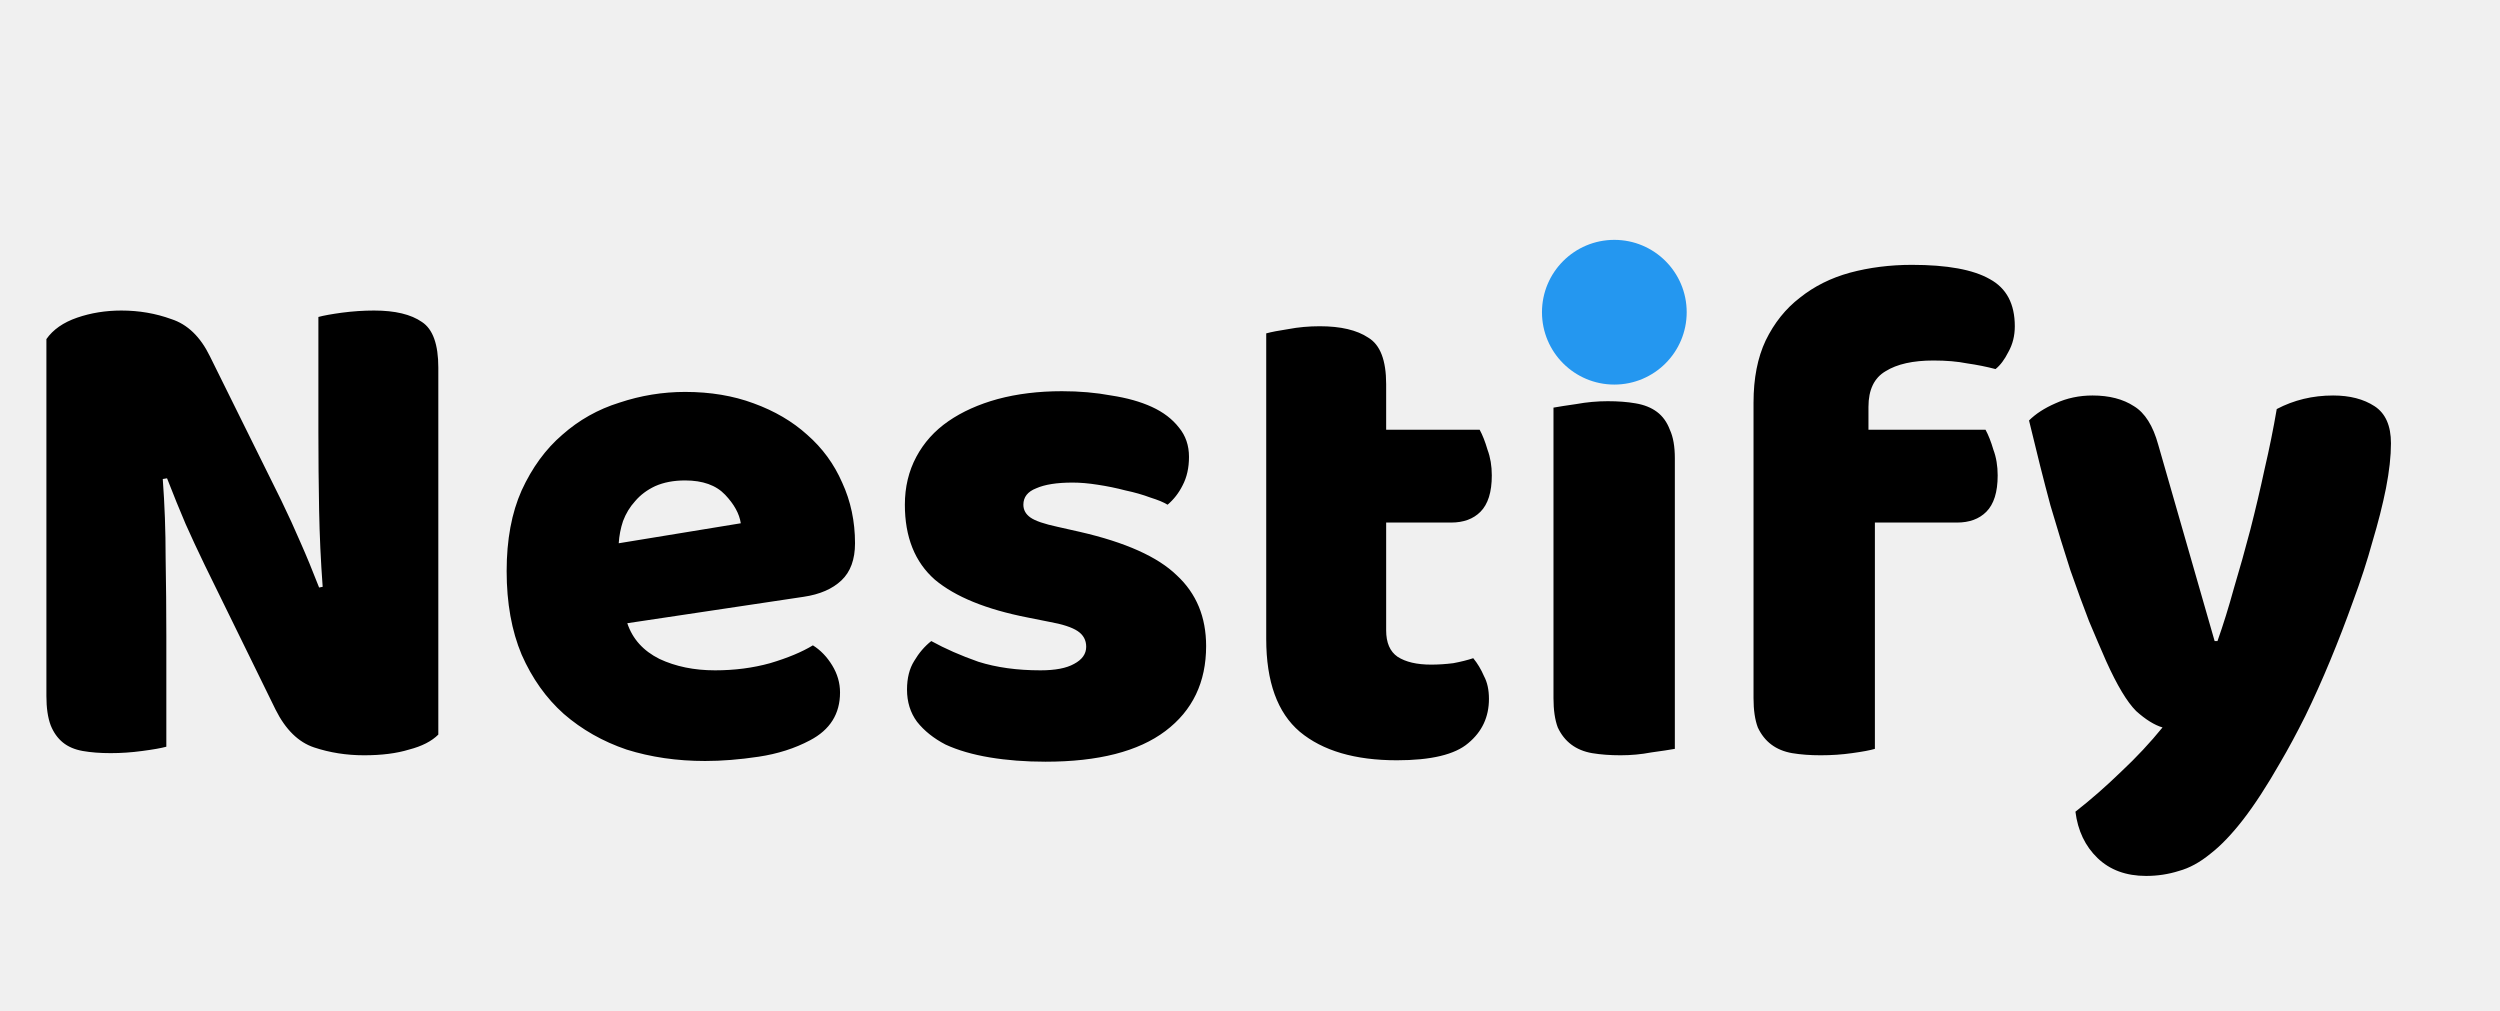
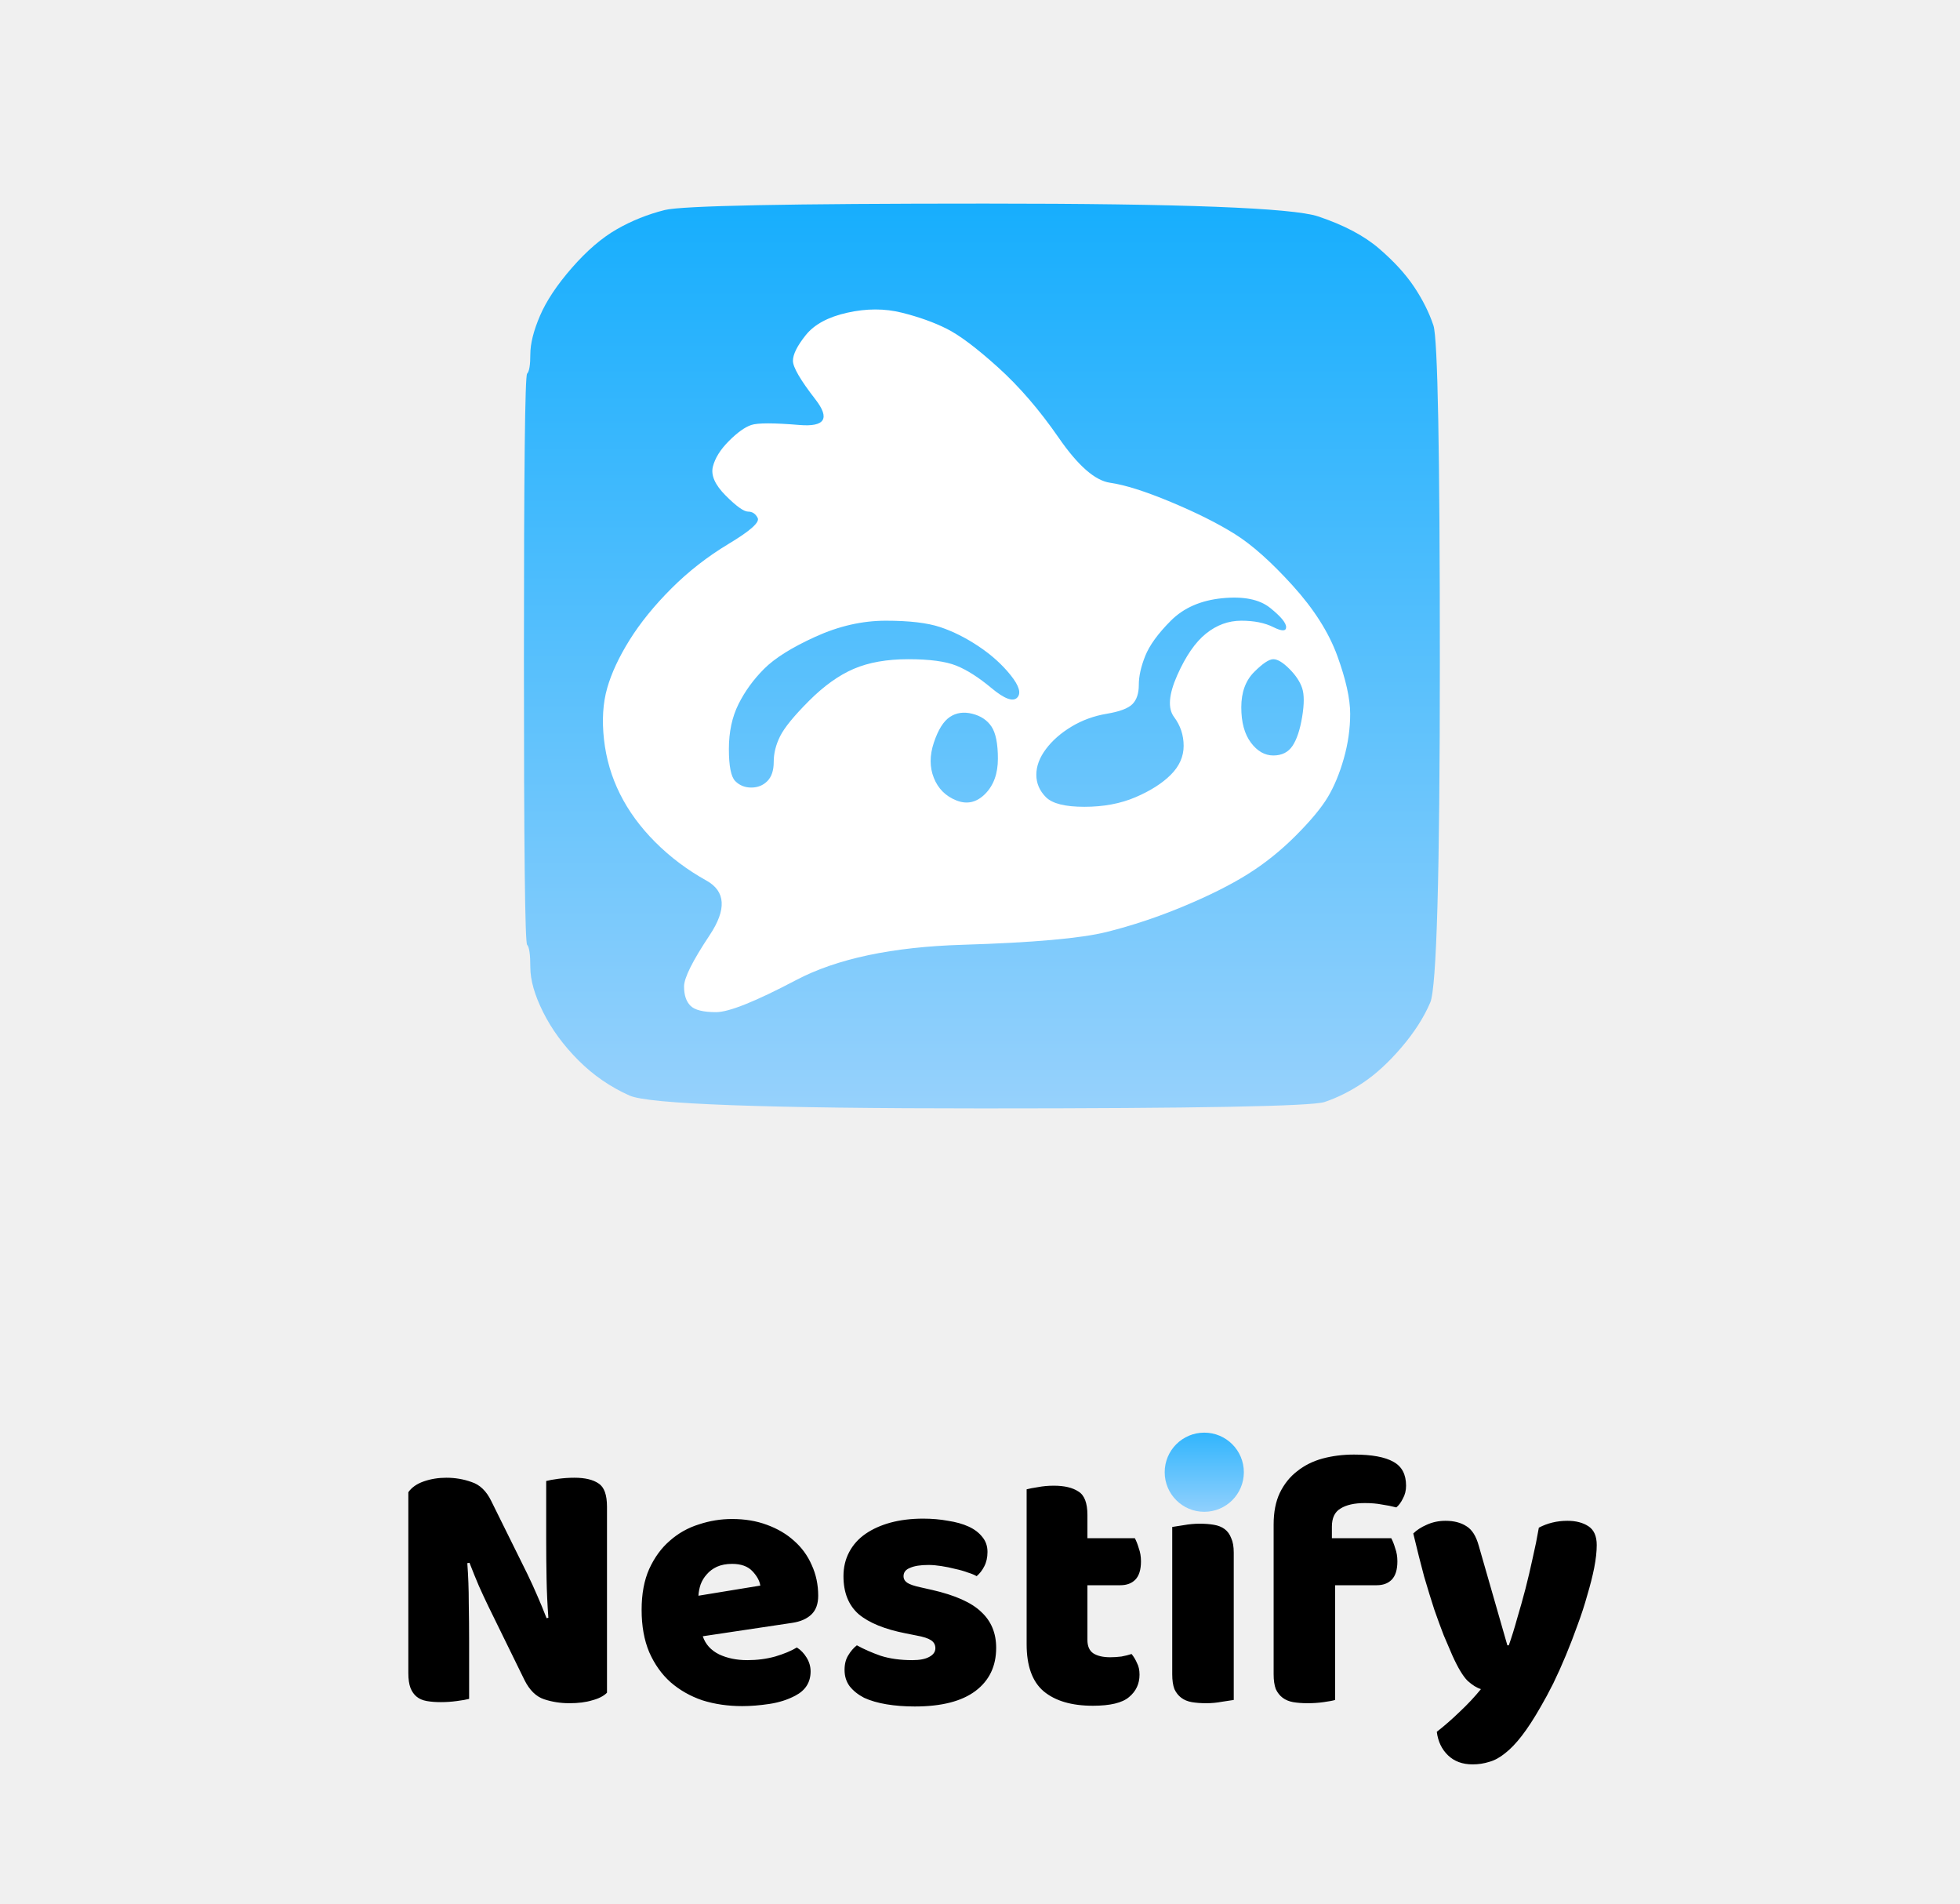
- <svg xmlns="http://www.w3.org/2000/svg" width="1751" height="708" viewBox="0 0 1751 708" fill="none">
-   <path d="M307 514.5C302.333 519.167 295.5 522.667 286.5 525C277.833 527.667 267.333 529 255 529C242.667 529 231 527.167 220 523.5C209 519.833 200 511 193 497L143.5 396C138.5 385.667 134 376 130 367C126 357.667 121.667 347 117 335L114 335.5C115.333 353.5 116 371.833 116 390.5C116.333 409.167 116.5 427.5 116.5 445.5V523C112.833 524 107.167 525 99.5 526C92.167 527 84.833 527.5 77.5 527.5C70.167 527.5 63.667 527 58 526C52.333 525 47.667 523 44 520C40.333 517 37.5 513 35.5 508C33.5 502.667 32.5 495.833 32.5 487.5V237.5C37.167 230.833 44.333 225.833 54 222.5C63.667 219.167 74 217.5 85 217.5C97.333 217.5 109 219.5 120 223.5C131.333 227.167 140.333 235.833 147 249.5L197 350.5C202 360.833 206.5 370.667 210.5 380C214.5 389 218.833 399.5 223.5 411.5L226 411C224.667 393 223.833 375 223.5 357C223.167 339 223 321 223 303V222C226.667 221 232.167 220 239.5 219C247.167 218 254.667 217.5 262 217.5C276.667 217.5 287.833 220.167 295.5 225.5C303.167 230.5 307 241.167 307 257.5V514.5ZM493.855 533C474.189 533 455.855 530.333 438.855 525C422.189 519.333 407.522 511 394.855 500C382.522 489 372.689 475.167 365.355 458.5C358.355 441.833 354.855 422.333 354.855 400C354.855 378 358.355 359.167 365.355 343.5C372.689 327.5 382.189 314.5 393.855 304.5C405.522 294.167 418.855 286.667 433.855 282C448.855 277 464.189 274.5 479.855 274.5C497.522 274.5 513.522 277.167 527.855 282.5C542.522 287.833 555.022 295.167 565.355 304.5C576.022 313.833 584.189 325 589.855 338C595.855 351 598.855 365.167 598.855 380.5C598.855 391.833 595.689 400.5 589.355 406.5C583.022 412.5 574.189 416.333 562.855 418L439.355 436.5C443.022 447.5 450.522 455.833 461.855 461.5C473.189 466.833 486.189 469.5 500.855 469.5C514.522 469.5 527.355 467.833 539.355 464.5C551.689 460.833 561.689 456.667 569.355 452C574.689 455.333 579.189 460 582.855 466C586.522 472 588.355 478.333 588.355 485C588.355 500 581.355 511.167 567.355 518.5C556.689 524.167 544.689 528 531.355 530C518.022 532 505.522 533 493.855 533ZM479.855 336.5C471.855 336.5 464.855 337.833 458.855 340.5C453.189 343.167 448.522 346.667 444.855 351C441.189 355 438.355 359.667 436.355 365C434.689 370 433.689 375.167 433.355 380.5L518.855 366.5C517.855 359.833 514.189 353.167 507.855 346.5C501.522 339.833 492.189 336.5 479.855 336.5ZM844.77 452.5C844.77 477.833 835.27 497.667 816.27 512C797.27 526.333 769.27 533.5 732.27 533.5C718.27 533.5 705.27 532.5 693.27 530.5C681.27 528.5 670.936 525.5 662.27 521.5C653.936 517.167 647.27 511.833 642.27 505.5C637.603 499.167 635.27 491.667 635.27 483C635.27 475 636.936 468.333 640.27 463C643.603 457.333 647.603 452.667 652.27 449C661.936 454.333 672.936 459.167 685.27 463.5C697.936 467.5 712.436 469.5 728.77 469.5C739.103 469.5 746.936 468 752.27 465C757.936 462 760.77 458 760.77 453C760.77 448.333 758.77 444.667 754.77 442C750.77 439.333 744.103 437.167 734.77 435.5L719.77 432.5C690.77 426.833 669.103 418 654.77 406C640.77 393.667 633.77 376.167 633.77 353.5C633.77 341.167 636.436 330 641.77 320C647.103 310 654.603 301.667 664.27 295C673.936 288.333 685.436 283.167 698.77 279.5C712.436 275.833 727.436 274 743.77 274C756.103 274 767.603 275 778.27 277C789.27 278.667 798.77 281.333 806.77 285C814.77 288.667 821.103 293.5 825.77 299.5C830.436 305.167 832.77 312 832.77 320C832.77 327.667 831.27 334.333 828.27 340C825.603 345.333 822.103 349.833 817.77 353.5C815.103 351.833 811.103 350.167 805.77 348.5C800.436 346.5 794.603 344.833 788.27 343.5C781.936 341.833 775.436 340.5 768.77 339.5C762.436 338.5 756.603 338 751.27 338C740.27 338 731.77 339.333 725.77 342C719.77 344.333 716.77 348.167 716.77 353.5C716.77 357.167 718.436 360.167 721.77 362.5C725.103 364.833 731.436 367 740.77 369L756.27 372.5C788.27 379.833 810.936 390 824.27 403C837.936 415.667 844.77 432.167 844.77 452.5ZM970.863 441.5C970.863 450.167 973.53 456.333 978.863 460C984.53 463.667 992.363 465.5 1002.36 465.5C1007.36 465.5 1012.53 465.167 1017.86 464.5C1023.2 463.5 1027.86 462.333 1031.86 461C1034.86 464.667 1037.36 468.833 1039.36 473.5C1041.7 477.833 1042.86 483.167 1042.86 489.5C1042.86 502.167 1038.03 512.5 1028.36 520.5C1019.03 528.5 1002.36 532.5 978.363 532.5C949.03 532.5 926.363 525.833 910.363 512.5C894.697 499.167 886.863 477.5 886.863 447.5V233.5C890.53 232.5 895.697 231.5 902.363 230.5C909.363 229.167 916.697 228.5 924.363 228.5C939.03 228.5 950.363 231.167 958.363 236.5C966.697 241.5 970.863 252.333 970.863 269V301H1036.36C1038.36 304.667 1040.2 309.333 1041.86 315C1043.86 320.333 1044.86 326.333 1044.86 333C1044.86 344.667 1042.2 353.167 1036.86 358.5C1031.86 363.5 1025.03 366 1016.36 366H970.863V441.5ZM1084.06 214.5C1084.06 201.833 1088.23 191.167 1096.56 182.5C1105.23 173.833 1116.56 169.5 1130.56 169.5C1144.56 169.5 1155.73 173.833 1164.06 182.5C1172.73 191.167 1177.06 201.833 1177.06 214.5C1177.06 227.167 1172.73 237.833 1164.06 246.5C1155.73 255.167 1144.56 259.5 1130.56 259.5C1116.56 259.5 1105.23 255.167 1096.56 246.5C1088.23 237.833 1084.06 227.167 1084.06 214.5ZM1173.06 524.5C1169.39 525.167 1163.89 526 1156.56 527C1149.56 528.333 1142.39 529 1135.06 529C1127.73 529 1121.06 528.5 1115.06 527.5C1109.39 526.5 1104.56 524.5 1100.56 521.5C1096.56 518.5 1093.39 514.5 1091.06 509.5C1089.06 504.167 1088.06 497.333 1088.06 489V285.5C1091.73 284.833 1097.06 284 1104.06 283C1111.39 281.667 1118.73 281 1126.06 281C1133.39 281 1139.89 281.5 1145.56 282.5C1151.56 283.5 1156.56 285.5 1160.56 288.5C1164.56 291.5 1167.56 295.667 1169.56 301C1171.89 306 1173.06 312.667 1173.06 321V524.5ZM1228.17 282C1228.17 265 1231.01 250.5 1236.67 238.5C1242.67 226.167 1250.67 216.167 1260.67 208.5C1270.67 200.5 1282.34 194.667 1295.67 191C1309.34 187.333 1323.84 185.5 1339.17 185.5C1363.84 185.5 1382.01 188.833 1393.67 195.5C1405.34 201.833 1411.17 212.833 1411.17 228.5C1411.17 235.167 1409.67 241.167 1406.67 246.5C1404.01 251.833 1401.01 255.833 1397.67 258.5C1391.34 256.833 1384.67 255.5 1377.67 254.5C1371.01 253.167 1363.17 252.5 1354.17 252.5C1339.84 252.5 1328.67 255 1320.67 260C1312.67 264.667 1308.67 273 1308.67 285V301H1390.67C1392.67 304.667 1394.51 309.333 1396.17 315C1398.17 320.333 1399.17 326.333 1399.17 333C1399.17 344.667 1396.51 353.167 1391.17 358.5C1386.17 363.5 1379.34 366 1370.67 366H1313.17V524.5C1309.84 525.5 1304.51 526.5 1297.17 527.5C1290.17 528.5 1282.84 529 1275.17 529C1267.84 529 1261.17 528.5 1255.17 527.5C1249.51 526.5 1244.67 524.5 1240.67 521.5C1236.67 518.5 1233.51 514.5 1231.17 509.5C1229.17 504.167 1228.17 497.333 1228.17 489V282ZM1475.13 463C1471.47 454.667 1467.47 445.333 1463.13 435C1459.13 424.667 1454.8 412.833 1450.13 399.5C1445.8 386.167 1441.13 371 1436.13 354C1431.47 336.667 1426.47 316.833 1421.13 294.5C1425.8 289.833 1431.97 285.833 1439.63 282.5C1447.63 278.833 1456.3 277 1465.63 277C1477.3 277 1486.97 279.5 1494.63 284.5C1502.3 289.167 1507.97 298.167 1511.63 311.5L1551.13 449H1553.13C1557.13 437.667 1560.97 425.333 1564.63 412C1568.63 398.667 1572.47 385 1576.13 371C1579.8 356.667 1583.13 342.5 1586.13 328.5C1589.47 314.167 1592.3 300.167 1594.63 286.5C1606.63 280.167 1619.8 277 1634.13 277C1645.8 277 1655.47 279.5 1663.13 284.5C1670.8 289.5 1674.63 298.167 1674.63 310.5C1674.63 319.5 1673.47 330 1671.13 342C1668.8 353.667 1665.63 366.167 1661.63 379.5C1657.97 392.833 1653.47 406.667 1648.13 421C1643.13 435 1637.8 448.833 1632.13 462.5C1626.47 476.167 1620.63 489.167 1614.63 501.5C1608.63 513.5 1602.8 524.333 1597.13 534C1587.8 550.333 1579.13 563.667 1571.13 574C1563.13 584.333 1555.47 592.333 1548.13 598C1540.8 604 1533.47 608 1526.13 610C1518.8 612.333 1511.13 613.5 1503.13 613.5C1489.13 613.5 1477.8 609.333 1469.13 601C1460.47 592.667 1455.3 581.833 1453.63 568.5C1464.3 560.167 1474.97 550.833 1485.63 540.5C1496.3 530.5 1505.97 520.167 1514.63 509.5C1508.97 507.833 1502.8 504 1496.13 498C1489.8 491.667 1482.8 480 1475.13 463Z" fill="black" />
-   <circle cx="1130.68" cy="218.679" r="50.679" fill="#2497F0" />
+ <svg xmlns="http://www.w3.org/2000/svg" width="520" height="505" viewBox="0 0 520 505" fill="none">
+   <rect x="152" y="77" width="217" height="193" fill="white" />
+   <path fill-rule="evenodd" clip-rule="evenodd" d="M163.64 60.809C159.675 63.078 155.71 66.482 151.745 71.021C147.78 75.56 144.948 79.816 143.248 83.787C141.549 87.759 140.699 91.163 140.699 94C140.699 96.837 140.416 98.539 139.85 99.106C139.283 99.674 139 124.922 139 174.851C139 224.78 139.283 250.028 139.85 250.596C140.416 251.163 140.699 253.149 140.699 256.553C140.699 259.957 141.832 263.929 144.098 268.468C146.364 273.007 149.479 277.262 153.444 281.234C157.409 285.206 161.941 288.326 167.038 290.596C172.136 292.865 203.29 294 260.5 294C317.71 294 348.014 293.433 351.413 292.298C354.811 291.163 358.21 289.461 361.608 287.191C365.007 284.922 368.406 281.801 371.804 277.83C375.203 273.858 377.752 269.887 379.451 265.915C381.15 261.943 382 231.872 382 175.702C382 119.532 381.434 89.745 380.301 86.34C379.168 82.936 377.469 79.532 375.203 76.128C372.937 72.723 369.822 69.319 365.857 65.915C361.892 62.511 356.51 59.674 349.713 57.404C342.916 55.135 313.462 54 261.35 54C209.238 54 180.916 54.567 176.385 55.702C171.853 56.837 167.605 58.539 163.64 60.809ZM342.916 155.277C348.58 161.518 352.545 167.759 354.811 174C357.077 180.241 358.21 185.348 358.21 189.319C358.21 193.291 357.643 197.262 356.51 201.234C355.378 205.206 353.962 208.61 352.262 211.447C350.563 214.284 347.731 217.688 343.766 221.66C339.801 225.631 335.552 229.035 331.021 231.872C326.49 234.709 320.825 237.546 314.028 240.383C307.231 243.22 300.434 245.489 293.636 247.191C286.839 248.894 274.094 250.028 255.402 250.596C236.71 251.163 221.983 254.284 211.22 259.957C200.458 265.631 193.378 268.468 189.979 268.468C186.58 268.468 184.315 267.901 183.182 266.766C182.049 265.631 181.483 263.929 181.483 261.66C181.483 259.39 183.748 254.851 188.28 248.043C192.811 241.234 192.528 236.411 187.43 233.574C182.332 230.738 177.801 227.333 173.836 223.362C169.871 219.39 166.755 215.135 164.49 210.596C162.224 206.057 160.808 201.234 160.241 196.128C159.675 191.021 159.958 186.482 161.091 182.511C162.224 178.539 164.206 174.284 167.038 169.745C169.871 165.206 173.552 160.667 178.084 156.128C182.615 151.589 187.713 147.617 193.378 144.213C199.042 140.809 201.591 138.539 201.024 137.404C200.458 136.27 199.608 135.702 198.476 135.702C197.343 135.702 195.36 134.284 192.528 131.447C189.696 128.61 188.563 126.057 189.129 123.787C189.696 121.518 191.112 119.248 193.378 116.979C195.643 114.709 197.626 113.291 199.325 112.723C201.024 112.156 205.273 112.156 212.07 112.723C218.867 113.291 220.283 111.021 216.318 105.915C212.353 100.809 210.371 97.404 210.371 95.702C210.371 94 211.503 91.731 213.769 88.894C216.035 86.057 219.717 84.071 224.815 82.936C229.913 81.801 234.727 81.801 239.259 82.936C243.79 84.071 247.755 85.489 251.154 87.192C254.552 88.894 259.084 92.298 264.748 97.404C270.413 102.511 275.794 108.752 280.892 116.128C285.99 123.504 290.521 127.475 294.486 128.043C298.451 128.61 303.832 130.312 310.629 133.149C317.427 135.986 323.091 138.823 327.622 141.66C332.154 144.496 337.252 149.035 342.916 155.277ZM257.951 189.319C255.685 188.752 253.703 189.035 252.003 190.17C250.304 191.305 248.888 193.574 247.755 196.979C246.622 200.383 246.622 203.504 247.755 206.34C248.888 209.177 250.871 211.163 253.703 212.298C256.535 213.433 259.084 212.865 261.35 210.596C263.615 208.326 264.748 205.206 264.748 201.234C264.748 197.262 264.182 194.426 263.049 192.723C261.916 191.021 260.217 189.887 257.951 189.319ZM337.818 174.851C336.685 174.851 334.986 175.986 332.72 178.255C330.455 180.525 329.322 183.645 329.322 187.617C329.322 191.589 330.171 194.709 331.871 196.979C333.57 199.248 335.552 200.383 337.818 200.383C340.084 200.383 341.783 199.532 342.916 197.83C344.049 196.128 344.899 193.574 345.465 190.17C346.031 186.766 346.031 184.213 345.465 182.511C344.899 180.809 343.766 179.106 342.066 177.404C340.367 175.702 338.951 174.851 337.818 174.851ZM269.846 185.064C270.979 183.929 270.413 181.943 268.147 179.106C265.881 176.27 263.049 173.716 259.65 171.447C256.252 169.177 252.853 167.475 249.455 166.34C246.056 165.206 241.241 164.638 235.01 164.638C228.78 164.638 222.549 166.057 216.318 168.894C210.087 171.73 205.556 174.567 202.724 177.404C199.892 180.241 197.626 183.362 195.927 186.766C194.227 190.17 193.378 194.142 193.378 198.681C193.378 203.22 193.944 206.057 195.077 207.191C196.21 208.326 197.626 208.894 199.325 208.894C201.024 208.894 202.441 208.326 203.573 207.191C204.706 206.057 205.273 204.355 205.273 202.085C205.273 199.816 205.839 197.546 206.972 195.277C208.105 193.007 210.654 189.887 214.619 185.915C218.584 181.943 222.549 179.106 226.514 177.404C230.479 175.702 235.294 174.851 240.958 174.851C246.622 174.851 250.871 175.418 253.703 176.553C256.535 177.688 259.65 179.674 263.049 182.511C266.448 185.348 268.713 186.199 269.846 185.064ZM341.217 166.34C341.217 165.206 339.801 163.504 336.969 161.234C334.136 158.965 329.888 158.113 324.224 158.681C318.559 159.248 314.028 161.234 310.629 164.638C307.231 168.043 304.965 171.163 303.832 174C302.699 176.837 302.133 179.39 302.133 181.66C302.133 183.929 301.566 185.631 300.434 186.766C299.301 187.901 297.035 188.752 293.636 189.319C290.238 189.887 287.122 191.021 284.29 192.723C281.458 194.426 279.192 196.411 277.493 198.681C275.794 200.95 274.944 203.22 274.944 205.489C274.944 207.759 275.794 209.745 277.493 211.447C279.192 213.149 282.591 214 287.689 214C292.787 214 297.318 213.149 301.283 211.447C305.248 209.745 308.364 207.759 310.629 205.489C312.895 203.22 314.028 200.667 314.028 197.83C314.028 194.993 313.178 192.44 311.479 190.17C309.78 187.901 310.063 184.213 312.329 179.106C314.594 174 317.143 170.312 319.976 168.043C322.808 165.773 325.923 164.638 329.322 164.638C332.72 164.638 335.552 165.206 337.818 166.34C340.084 167.475 341.217 167.475 341.217 166.34Z" fill="url(#paint0_linear_281_676)" />
+   <path d="M161.038 448.984C160.142 449.88 158.83 450.552 157.102 451C155.438 451.512 153.422 451.768 151.054 451.768C148.686 451.768 146.446 451.416 144.334 450.712C142.222 450.008 140.494 448.312 139.15 445.624L129.646 426.232C128.686 424.248 127.822 422.392 127.054 420.664C126.286 418.872 125.454 416.824 124.558 414.52L123.982 414.616C124.238 418.072 124.366 421.592 124.366 425.176C124.43 428.76 124.462 432.28 124.462 435.736V450.616C123.758 450.808 122.67 451 121.198 451.192C119.79 451.384 118.382 451.48 116.974 451.48C115.566 451.48 114.318 451.384 113.23 451.192C112.142 451 111.246 450.616 110.542 450.04C109.838 449.464 109.294 448.696 108.91 447.736C108.526 446.712 108.334 445.4 108.334 443.8V395.8C109.23 394.52 110.606 393.56 112.462 392.92C114.318 392.28 116.302 391.96 118.414 391.96C120.782 391.96 123.022 392.344 125.134 393.112C127.31 393.816 129.038 395.48 130.318 398.104L139.918 417.496C140.878 419.48 141.742 421.368 142.51 423.16C143.278 424.888 144.11 426.904 145.006 429.208L145.486 429.112C145.23 425.656 145.07 422.2 145.006 418.744C144.942 415.288 144.91 411.832 144.91 408.376V392.824C145.614 392.632 146.67 392.44 148.078 392.248C149.55 392.056 150.99 391.96 152.398 391.96C155.214 391.96 157.358 392.472 158.83 393.496C160.302 394.456 161.038 396.504 161.038 399.64V448.984ZM196.914 452.536C193.138 452.536 189.618 452.024 186.354 451C183.154 449.912 180.338 448.312 177.906 446.2C175.538 444.088 173.65 441.432 172.242 438.232C170.898 435.032 170.226 431.288 170.226 427C170.226 422.776 170.898 419.16 172.242 416.152C173.65 413.08 175.474 410.584 177.714 408.664C179.954 406.68 182.514 405.24 185.394 404.344C188.274 403.384 191.218 402.904 194.226 402.904C197.618 402.904 200.69 403.416 203.442 404.44C206.258 405.464 208.658 406.872 210.642 408.664C212.69 410.456 214.258 412.6 215.346 415.096C216.498 417.592 217.074 420.312 217.074 423.256C217.074 425.432 216.466 427.096 215.25 428.248C214.034 429.4 212.338 430.136 210.162 430.456L186.45 434.008C187.154 436.12 188.594 437.72 190.77 438.808C192.946 439.832 195.442 440.344 198.258 440.344C200.882 440.344 203.346 440.024 205.65 439.384C208.018 438.68 209.938 437.88 211.41 436.984C212.434 437.624 213.298 438.52 214.002 439.672C214.706 440.824 215.058 442.04 215.058 443.32C215.058 446.2 213.714 448.344 211.026 449.752C208.978 450.84 206.674 451.576 204.114 451.96C201.554 452.344 199.154 452.536 196.914 452.536ZM194.226 414.808C192.69 414.808 191.346 415.064 190.194 415.576C189.106 416.088 188.21 416.76 187.506 417.592C186.802 418.36 186.258 419.256 185.874 420.28C185.554 421.24 185.362 422.232 185.298 423.256L201.714 420.568C201.522 419.288 200.818 418.008 199.602 416.728C198.386 415.448 196.594 414.808 194.226 414.808ZM264.29 437.08C264.29 441.944 262.466 445.752 258.818 448.504C255.17 451.256 249.794 452.632 242.69 452.632C240.002 452.632 237.506 452.44 235.202 452.056C232.898 451.672 230.914 451.096 229.25 450.328C227.65 449.496 226.37 448.472 225.41 447.256C224.514 446.04 224.066 444.6 224.066 442.936C224.066 441.4 224.386 440.12 225.026 439.096C225.666 438.008 226.434 437.112 227.33 436.408C229.186 437.432 231.298 438.36 233.666 439.192C236.098 439.96 238.882 440.344 242.018 440.344C244.002 440.344 245.506 440.056 246.53 439.48C247.618 438.904 248.161 438.136 248.161 437.176C248.161 436.28 247.778 435.576 247.01 435.064C246.242 434.552 244.962 434.136 243.17 433.816L240.29 433.24C234.722 432.152 230.562 430.456 227.81 428.152C225.122 425.784 223.778 422.424 223.778 418.072C223.778 415.704 224.29 413.56 225.314 411.64C226.338 409.72 227.778 408.12 229.634 406.84C231.49 405.56 233.698 404.568 236.258 403.864C238.882 403.16 241.762 402.808 244.898 402.808C247.266 402.808 249.474 403 251.522 403.384C253.634 403.704 255.458 404.216 256.994 404.92C258.53 405.624 259.746 406.552 260.642 407.704C261.538 408.792 261.986 410.104 261.986 411.64C261.986 413.112 261.698 414.392 261.122 415.48C260.61 416.504 259.938 417.368 259.106 418.072C258.594 417.752 257.826 417.432 256.802 417.112C255.778 416.728 254.658 416.408 253.442 416.152C252.226 415.832 250.978 415.576 249.698 415.384C248.482 415.192 247.362 415.096 246.338 415.096C244.226 415.096 242.594 415.352 241.442 415.864C240.29 416.312 239.714 417.048 239.714 418.072C239.714 418.776 240.034 419.352 240.674 419.8C241.314 420.248 242.53 420.664 244.322 421.048L247.298 421.72C253.442 423.128 257.794 425.08 260.354 427.576C262.978 430.008 264.29 433.176 264.29 437.08ZM288.5 434.968C288.5 436.632 289.012 437.816 290.036 438.52C291.124 439.224 292.628 439.576 294.548 439.576C295.508 439.576 296.5 439.512 297.524 439.384C298.548 439.192 299.444 438.968 300.212 438.712C300.788 439.416 301.268 440.216 301.652 441.112C302.1 441.944 302.324 442.968 302.324 444.184C302.324 446.616 301.396 448.6 299.54 450.136C297.748 451.672 294.548 452.44 289.94 452.44C284.308 452.44 279.956 451.16 276.884 448.6C273.876 446.04 272.372 441.88 272.372 436.12V395.032C273.076 394.84 274.068 394.648 275.348 394.456C276.692 394.2 278.1 394.072 279.572 394.072C282.388 394.072 284.564 394.584 286.1 395.608C287.7 396.568 288.5 398.648 288.5 401.848V407.992H301.076C301.46 408.696 301.812 409.592 302.132 410.68C302.516 411.704 302.708 412.856 302.708 414.136C302.708 416.376 302.196 418.008 301.172 419.032C300.212 419.992 298.9 420.472 297.236 420.472H288.5V434.968ZM310.233 391.384C310.233 388.952 311.033 386.904 312.633 385.24C314.297 383.576 316.473 382.744 319.161 382.744C321.849 382.744 323.993 383.576 325.593 385.24C327.257 386.904 328.089 388.952 328.089 391.384C328.089 393.816 327.257 395.864 325.593 397.528C323.993 399.192 321.849 400.024 319.161 400.024C316.473 400.024 314.297 399.192 312.633 397.528C311.033 395.864 310.233 393.816 310.233 391.384ZM327.321 450.904C326.617 451.032 325.561 451.192 324.153 451.384C322.809 451.64 321.433 451.768 320.025 451.768C318.617 451.768 317.337 451.672 316.185 451.48C315.097 451.288 314.169 450.904 313.401 450.328C312.633 449.752 312.025 448.984 311.577 448.024C311.193 447 311.001 445.688 311.001 444.088V405.016C311.705 404.888 312.729 404.728 314.073 404.536C315.481 404.28 316.889 404.152 318.297 404.152C319.705 404.152 320.953 404.248 322.041 404.44C323.193 404.632 324.153 405.016 324.921 405.592C325.689 406.168 326.265 406.968 326.649 407.992C327.097 408.952 327.321 410.232 327.321 411.832V450.904ZM337.903 404.344C337.903 401.08 338.447 398.296 339.535 395.992C340.687 393.624 342.223 391.704 344.143 390.232C346.063 388.696 348.303 387.576 350.863 386.872C353.487 386.168 356.271 385.816 359.215 385.816C363.951 385.816 367.439 386.456 369.679 387.736C371.919 388.952 373.039 391.064 373.039 394.072C373.039 395.352 372.751 396.504 372.175 397.528C371.663 398.552 371.087 399.32 370.447 399.832C369.231 399.512 367.951 399.256 366.607 399.064C365.327 398.808 363.823 398.68 362.095 398.68C359.343 398.68 357.199 399.16 355.663 400.12C354.127 401.016 353.359 402.616 353.359 404.92V407.992H369.103C369.487 408.696 369.839 409.592 370.159 410.68C370.543 411.704 370.735 412.856 370.735 414.136C370.735 416.376 370.223 418.008 369.199 419.032C368.239 419.992 366.927 420.472 365.263 420.472H354.223V450.904C353.583 451.096 352.559 451.288 351.151 451.48C349.807 451.672 348.399 451.768 346.927 451.768C345.519 451.768 344.239 451.672 343.087 451.48C341.999 451.288 341.071 450.904 340.303 450.328C339.535 449.752 338.927 448.984 338.479 448.024C338.095 447 337.903 445.688 337.903 444.088V404.344ZM385.319 439.096C384.615 437.496 383.847 435.704 383.015 433.72C382.247 431.736 381.415 429.464 380.519 426.904C379.687 424.344 378.791 421.432 377.831 418.168C376.935 414.84 375.975 411.032 374.951 406.744C375.847 405.848 377.031 405.08 378.503 404.44C380.039 403.736 381.703 403.384 383.495 403.384C385.735 403.384 387.591 403.864 389.063 404.824C390.535 405.72 391.623 407.448 392.327 410.008L399.911 436.408H400.295C401.063 434.232 401.799 431.864 402.503 429.304C403.271 426.744 404.007 424.12 404.711 421.432C405.415 418.68 406.055 415.96 406.631 413.272C407.271 410.52 407.815 407.832 408.263 405.208C410.567 403.992 413.095 403.384 415.847 403.384C418.087 403.384 419.943 403.864 421.415 404.824C422.887 405.784 423.623 407.448 423.623 409.816C423.623 411.544 423.399 413.56 422.951 415.864C422.503 418.104 421.895 420.504 421.127 423.064C420.423 425.624 419.559 428.28 418.535 431.032C417.575 433.72 416.551 436.376 415.463 439C414.375 441.624 413.255 444.12 412.103 446.488C410.951 448.792 409.831 450.872 408.743 452.728C406.951 455.864 405.287 458.424 403.751 460.408C402.215 462.392 400.743 463.928 399.335 465.016C397.927 466.168 396.519 466.936 395.111 467.32C393.703 467.768 392.231 467.992 390.695 467.992C388.007 467.992 385.831 467.192 384.167 465.592C382.503 463.992 381.511 461.912 381.191 459.352C383.239 457.752 385.287 455.96 387.335 453.976C389.383 452.056 391.239 450.072 392.903 448.024C391.815 447.704 390.631 446.968 389.351 445.816C388.135 444.6 386.791 442.36 385.319 439.096Z" fill="black" />
+   <circle cx="319.5" cy="390.5" r="10.5" fill="url(#paint1_linear_281_676)" />
+   <defs>
+     <linearGradient id="paint0_linear_281_676" x1="260.5" y1="54" x2="260.5" y2="294" gradientUnits="userSpaceOnUse">
+       <stop stop-color="#17AEFD" />
+       <stop offset="1" stop-color="#96D1FC" />
+     </linearGradient>
+     <linearGradient id="paint1_linear_281_676" x1="319.5" y1="380" x2="319.5" y2="401" gradientUnits="userSpaceOnUse">
+       <stop stop-color="#31B5FD" />
+       <stop offset="1" stop-color="#90D0FD" />
+     </linearGradient>
+   </defs>
</svg>
